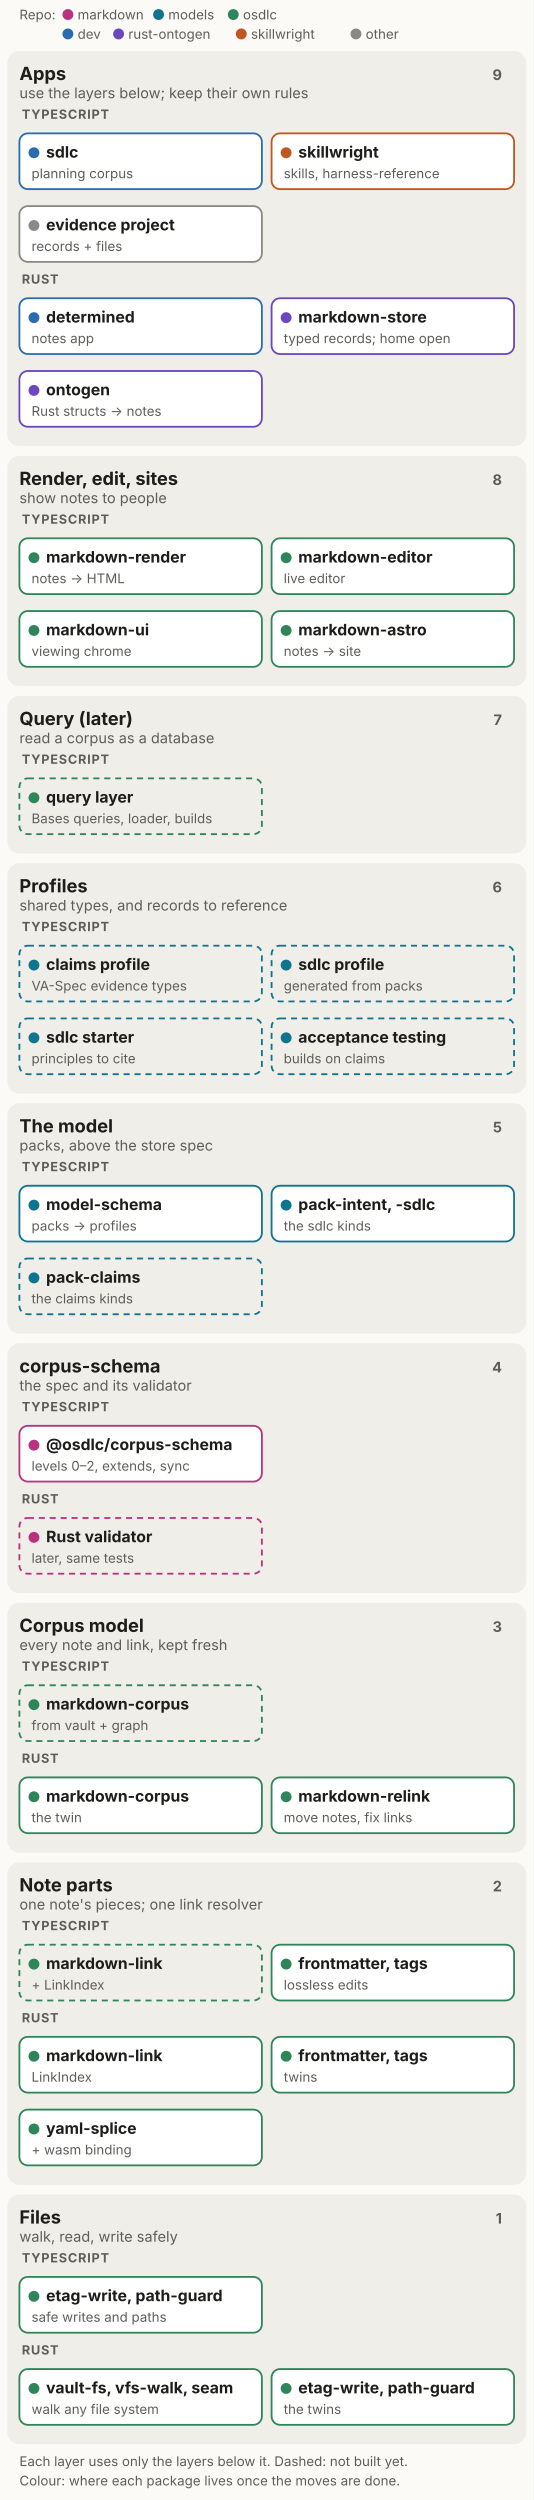
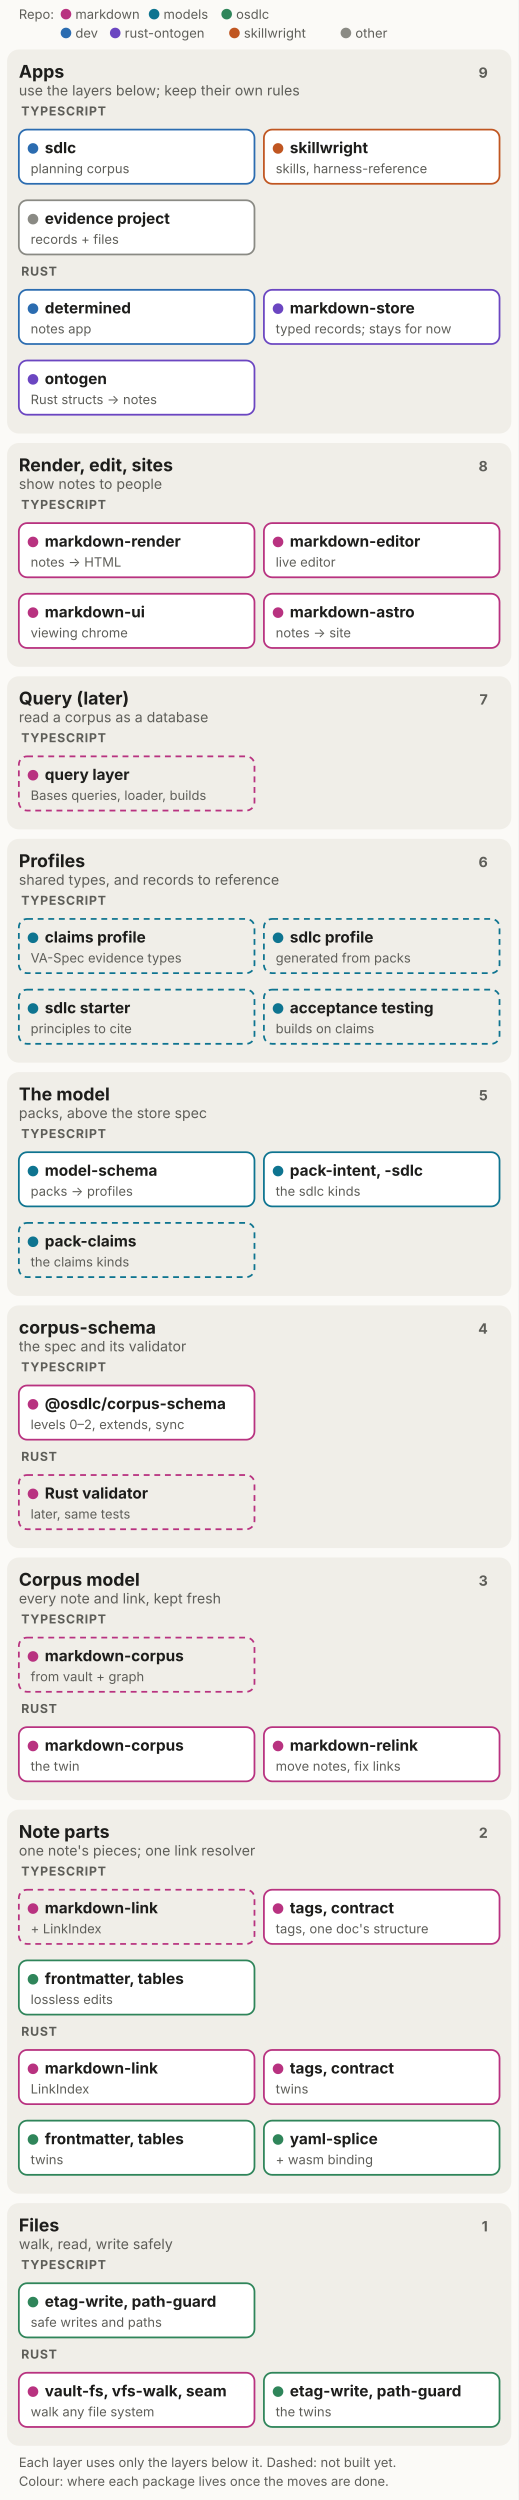
- <svg xmlns="http://www.w3.org/2000/svg" viewBox="0 0 440 2062" width="880" font-family="system-ui, -apple-system, Segoe UI, sans-serif" role="img" aria-label="The layers of the markdown ecosystem, top to bottom">
+ <svg xmlns="http://www.w3.org/2000/svg" viewBox="0 0 440 2122" width="880" font-family="system-ui, -apple-system, Segoe UI, sans-serif" role="img" aria-label="The layers of the markdown ecosystem, top to bottom">
  <style>
.bg{fill:#fbfaf7} .band{fill:#f0eee8}
.rl{font-size:15px;font-weight:650;fill:#1d1d1b} .rs{font-size:12px;fill:#5d5d58}
.lang{font-size:10.5px;font-weight:700;letter-spacing:.06em;fill:#5d5d58}
.chip rect{fill:#ffffff;stroke-width:1.5} .chip.later rect{fill:none;stroke-dasharray:5 4}
.cn{font-size:13px;font-weight:650;fill:#1d1d1b} .cs{font-size:11px;fill:#5d5d58}
.r-osdlc rect{stroke:#2f855a} .r-osdlc .dot{fill:#2f855a}
.r-md rect{stroke:#b83280} .r-md .dot{fill:#b83280}
.r-mod rect{stroke:#0e7490} .r-mod .dot{fill:#0e7490}
.r-dev rect{stroke:#2b6cb0} .r-dev .dot{fill:#2b6cb0}
.r-ont rect{stroke:#6b46c1} .r-ont .dot{fill:#6b46c1}
.r-sw rect{stroke:#c05621} .r-sw .dot{fill:#c05621}
.fb rect{fill:#fde8e8;stroke:#c53030} .fb text{font-size:10.5px;font-weight:700;fill:#c53030}
.dup{stroke:#c53030;stroke-width:1.6;stroke-dasharray:4 3}
.edge{fill:none;stroke:#5d5d58;stroke-width:1.4} .ahp{fill:#5d5d58}
.lvl rect{fill:#ffffff;stroke:#d8d5cc} .prof rect{fill:#fde7c8;stroke:#b8741a}
.refc rect{fill:#ffffff;stroke:#b8741a;stroke-width:1.5}
.tie{stroke:#b8741a;stroke-width:1.6;fill:none} .tie.ref{stroke-dasharray:4 3}
@media (prefers-color-scheme: dark) {
.bg{fill:#16161a} .band{fill:#222227}
.rl{font-size:15px;font-weight:650;fill:#ececea} .rs{font-size:12px;fill:#a3a39d}
.lang{font-size:10.5px;font-weight:700;letter-spacing:.06em;fill:#a3a39d}
.chip rect{fill:#2b2b31;stroke-width:1.5} .chip.later rect{fill:none;stroke-dasharray:5 4}
.cn{font-size:13px;font-weight:650;fill:#ececea} .cs{font-size:11px;fill:#a3a39d}
.r-osdlc rect{stroke:#68d391} .r-osdlc .dot{fill:#68d391}
.r-md rect{stroke:#f687b3} .r-md .dot{fill:#f687b3}
.r-mod rect{stroke:#22d3ee} .r-mod .dot{fill:#22d3ee}
.r-dev rect{stroke:#63b3ed} .r-dev .dot{fill:#63b3ed}
.r-ont rect{stroke:#b794f4} .r-ont .dot{fill:#b794f4}
.r-sw rect{stroke:#f6ad55} .r-sw .dot{fill:#f6ad55}
.fb rect{fill:#3b1d1d;stroke:#fc8181} .fb text{font-size:10.5px;font-weight:700;fill:#fc8181}
.dup{stroke:#fc8181;stroke-width:1.6;stroke-dasharray:4 3}
.edge{fill:none;stroke:#a3a39d;stroke-width:1.4} .ahp{fill:#a3a39d}
.lvl rect{fill:#2b2b31;stroke:#3a3a40} .prof rect{fill:#3d2f1c;stroke:#f6ad55}
.refc rect{fill:#2b2b31;stroke:#f6ad55;stroke-width:1.5}
.tie{stroke:#f6ad55;stroke-width:1.6;fill:none} .tie.ref{stroke-dasharray:4 3}
}</style>
-   <rect class="bg" width="440" height="2062" />
+   <rect class="bg" width="440" height="2122" />
  <style>
.r-ext rect{stroke:#8a8a84} .r-ext .dot{fill:#8a8a84}
.lnum{font-size:12px;font-weight:700;fill:#5d5d58}
.lvl.opt rect{stroke-dasharray:5 4}
.code rect{fill:#ffffff;stroke:#d8d5cc} .code text{font-family:ui-monospace,SFMono-Regular,Menlo,monospace;font-size:12px;fill:#1d1d1b}
@media (prefers-color-scheme: dark) {
.r-ext rect{stroke:#a0a09a} .r-ext .dot{fill:#a0a09a}
.lnum{font-size:12px;font-weight:700;fill:#a3a39d}
.lvl.opt rect{stroke-dasharray:5 4}
.code rect{fill:#2b2b31;stroke:#3a3a40} .code text{font-family:ui-monospace,SFMono-Regular,Menlo,monospace;font-size:12px;fill:#ececea}
}</style>
  <text class="cs" x="16" y="16">Repo:</text>
  <g class="chip r-md">
    <circle cx="56" cy="12" r="4.5" class="dot" />
  </g>
  <text class="cs" x="64" y="16">markdown</text>
  <g class="chip r-mod">
    <circle cx="130.8" cy="12" r="4.5" class="dot" />
  </g>
  <text class="cs" x="138.8" y="16">models</text>
  <g class="chip r-osdlc">
    <circle cx="192.4" cy="12" r="4.5" class="dot" />
  </g>
  <text class="cs" x="200.4" y="16">osdlc</text>
  <text class="cs" x="16" y="32" />
  <g class="chip r-dev">
    <circle cx="56" cy="28" r="4.5" class="dot" />
  </g>
  <text class="cs" x="64" y="32">dev</text>
  <g class="chip r-ont">
    <circle cx="97.8" cy="28" r="4.5" class="dot" />
  </g>
  <text class="cs" x="105.8" y="32">rust-ontogen</text>
  <g class="chip r-sw">
    <circle cx="199.0" cy="28" r="4.5" class="dot" />
  </g>
  <text class="cs" x="207.0" y="32">skillwright</text>
  <g class="chip r-ext">
    <circle cx="293.6" cy="28" r="4.5" class="dot" />
  </g>
  <text class="cs" x="301.6" y="32">other</text>
  <rect class="band" x="6" y="42" width="428" height="326" rx="10" />
  <text class="lnum" x="414" y="66" text-anchor="end">9</text>
  <text class="rl" x="16" y="66">Apps</text>
  <text class="rs" x="16" y="81">use the layers below; keep their own rules</text>
  <text class="lang" x="18" y="98">TYPESCRIPT</text>
  <g class="chip r-dev">
    <rect x="16" y="110" width="200" height="46" rx="7" />
    <circle cx="28" cy="126" r="4.5" class="dot" />
    <text x="38" y="130" class="cn">sdlc</text>
    <text x="26" y="147" class="cs">planning corpus</text>
  </g>
  <g class="chip r-sw">
    <rect x="224" y="110" width="200" height="46" rx="7" />
    <circle cx="236" cy="126" r="4.5" class="dot" />
    <text x="246" y="130" class="cn">skillwright</text>
    <text x="234" y="147" class="cs">skills, harness-reference</text>
  </g>
  <g class="chip r-ext">
    <rect x="16" y="170" width="200" height="46" rx="7" />
    <circle cx="28" cy="186" r="4.5" class="dot" />
    <text x="38" y="190" class="cn">evidence project</text>
    <text x="26" y="207" class="cs">records + files</text>
  </g>
  <text class="lang" x="18" y="234">RUST</text>
  <g class="chip r-dev">
    <rect x="16" y="246" width="200" height="46" rx="7" />
    <circle cx="28" cy="262" r="4.5" class="dot" />
    <text x="38" y="266" class="cn">determined</text>
    <text x="26" y="283" class="cs">notes app</text>
  </g>
  <g class="chip r-ont">
    <rect x="224" y="246" width="200" height="46" rx="7" />
    <circle cx="236" cy="262" r="4.5" class="dot" />
    <text x="246" y="266" class="cn">markdown-store</text>
-     <text x="234" y="283" class="cs">typed records; home open</text>
+     <text x="234" y="283" class="cs">typed records; stays for now</text>
  </g>
  <g class="chip r-ont">
    <rect x="16" y="306" width="200" height="46" rx="7" />
    <circle cx="28" cy="322" r="4.5" class="dot" />
    <text x="38" y="326" class="cn">ontogen</text>
    <text x="26" y="343" class="cs">Rust structs → notes</text>
  </g>
  <rect class="band" x="6" y="376" width="428" height="190" rx="10" />
  <text class="lnum" x="414" y="400" text-anchor="end">8</text>
  <text class="rl" x="16" y="400">Render, edit, sites</text>
  <text class="rs" x="16" y="415">show notes to people</text>
  <text class="lang" x="18" y="432">TYPESCRIPT</text>
-   <g class="chip r-osdlc">
+   <g class="chip r-md">
    <rect x="16" y="444" width="200" height="46" rx="7" />
    <circle cx="28" cy="460" r="4.5" class="dot" />
    <text x="38" y="464" class="cn">markdown-render</text>
    <text x="26" y="481" class="cs">notes → HTML</text>
  </g>
-   <g class="chip r-osdlc">
+   <g class="chip r-md">
    <rect x="224" y="444" width="200" height="46" rx="7" />
    <circle cx="236" cy="460" r="4.5" class="dot" />
    <text x="246" y="464" class="cn">markdown-editor</text>
    <text x="234" y="481" class="cs">live editor</text>
  </g>
-   <g class="chip r-osdlc">
+   <g class="chip r-md">
    <rect x="16" y="504" width="200" height="46" rx="7" />
    <circle cx="28" cy="520" r="4.5" class="dot" />
    <text x="38" y="524" class="cn">markdown-ui</text>
    <text x="26" y="541" class="cs">viewing chrome</text>
  </g>
-   <g class="chip r-osdlc">
+   <g class="chip r-md">
    <rect x="224" y="504" width="200" height="46" rx="7" />
    <circle cx="236" cy="520" r="4.5" class="dot" />
    <text x="246" y="524" class="cn">markdown-astro</text>
    <text x="234" y="541" class="cs">notes → site</text>
  </g>
  <rect class="band" x="6" y="574" width="428" height="130" rx="10" />
  <text class="lnum" x="414" y="598" text-anchor="end">7</text>
  <text class="rl" x="16" y="598">Query (later)</text>
  <text class="rs" x="16" y="613">read a corpus as a database</text>
  <text class="lang" x="18" y="630">TYPESCRIPT</text>
-   <g class="chip r-osdlc later">
+   <g class="chip r-md later">
    <rect x="16" y="642" width="200" height="46" rx="7" />
    <circle cx="28" cy="658" r="4.5" class="dot" />
    <text x="38" y="662" class="cn">query layer</text>
    <text x="26" y="679" class="cs">Bases queries, loader, builds</text>
  </g>
  <rect class="band" x="6" y="712" width="428" height="190" rx="10" />
  <text class="lnum" x="414" y="736" text-anchor="end">6</text>
  <text class="rl" x="16" y="736">Profiles</text>
  <text class="rs" x="16" y="751">shared types, and records to reference</text>
  <text class="lang" x="18" y="768">TYPESCRIPT</text>
  <g class="chip r-mod later">
    <rect x="16" y="780" width="200" height="46" rx="7" />
    <circle cx="28" cy="796" r="4.5" class="dot" />
    <text x="38" y="800" class="cn">claims profile</text>
    <text x="26" y="817" class="cs">VA-Spec evidence types</text>
  </g>
  <g class="chip r-mod later">
    <rect x="224" y="780" width="200" height="46" rx="7" />
    <circle cx="236" cy="796" r="4.5" class="dot" />
    <text x="246" y="800" class="cn">sdlc profile</text>
    <text x="234" y="817" class="cs">generated from packs</text>
  </g>
  <g class="chip r-mod later">
    <rect x="16" y="840" width="200" height="46" rx="7" />
    <circle cx="28" cy="856" r="4.5" class="dot" />
    <text x="38" y="860" class="cn">sdlc starter</text>
    <text x="26" y="877" class="cs">principles to cite</text>
  </g>
  <g class="chip r-mod later">
    <rect x="224" y="840" width="200" height="46" rx="7" />
    <circle cx="236" cy="856" r="4.5" class="dot" />
    <text x="246" y="860" class="cn">acceptance testing</text>
    <text x="234" y="877" class="cs">builds on claims</text>
  </g>
  <rect class="band" x="6" y="910" width="428" height="190" rx="10" />
  <text class="lnum" x="414" y="934" text-anchor="end">5</text>
  <text class="rl" x="16" y="934">The model</text>
  <text class="rs" x="16" y="949">packs, above the store spec</text>
  <text class="lang" x="18" y="966">TYPESCRIPT</text>
  <g class="chip r-mod">
    <rect x="16" y="978" width="200" height="46" rx="7" />
    <circle cx="28" cy="994" r="4.5" class="dot" />
    <text x="38" y="998" class="cn">model-schema</text>
    <text x="26" y="1015" class="cs">packs → profiles</text>
  </g>
  <g class="chip r-mod">
    <rect x="224" y="978" width="200" height="46" rx="7" />
    <circle cx="236" cy="994" r="4.5" class="dot" />
    <text x="246" y="998" class="cn">pack-intent, -sdlc</text>
    <text x="234" y="1015" class="cs">the sdlc kinds</text>
  </g>
  <g class="chip r-mod later">
    <rect x="16" y="1038" width="200" height="46" rx="7" />
    <circle cx="28" cy="1054" r="4.5" class="dot" />
    <text x="38" y="1058" class="cn">pack-claims</text>
    <text x="26" y="1075" class="cs">the claims kinds</text>
  </g>
  <rect class="band" x="6" y="1108" width="428" height="206" rx="10" />
  <text class="lnum" x="414" y="1132" text-anchor="end">4</text>
  <text class="rl" x="16" y="1132">corpus-schema</text>
  <text class="rs" x="16" y="1147">the spec and its validator</text>
  <text class="lang" x="18" y="1164">TYPESCRIPT</text>
  <g class="chip r-md">
    <rect x="16" y="1176" width="200" height="46" rx="7" />
    <circle cx="28" cy="1192" r="4.5" class="dot" />
    <text x="38" y="1196" class="cn">@osdlc/corpus-schema</text>
    <text x="26" y="1213" class="cs">levels 0–2, extends, sync</text>
  </g>
  <text class="lang" x="18" y="1240">RUST</text>
  <g class="chip r-md later">
    <rect x="16" y="1252" width="200" height="46" rx="7" />
    <circle cx="28" cy="1268" r="4.5" class="dot" />
    <text x="38" y="1272" class="cn">Rust validator</text>
    <text x="26" y="1289" class="cs">later, same tests</text>
  </g>
  <rect class="band" x="6" y="1322" width="428" height="206" rx="10" />
  <text class="lnum" x="414" y="1346" text-anchor="end">3</text>
  <text class="rl" x="16" y="1346">Corpus model</text>
  <text class="rs" x="16" y="1361">every note and link, kept fresh</text>
  <text class="lang" x="18" y="1378">TYPESCRIPT</text>
-   <g class="chip r-osdlc later">
+   <g class="chip r-md later">
    <rect x="16" y="1390" width="200" height="46" rx="7" />
    <circle cx="28" cy="1406" r="4.5" class="dot" />
    <text x="38" y="1410" class="cn">markdown-corpus</text>
    <text x="26" y="1427" class="cs">from vault + graph</text>
  </g>
  <text class="lang" x="18" y="1454">RUST</text>
-   <g class="chip r-osdlc">
+   <g class="chip r-md">
    <rect x="16" y="1466" width="200" height="46" rx="7" />
    <circle cx="28" cy="1482" r="4.5" class="dot" />
    <text x="38" y="1486" class="cn">markdown-corpus</text>
    <text x="26" y="1503" class="cs">the twin</text>
  </g>
-   <g class="chip r-osdlc">
+   <g class="chip r-md">
    <rect x="224" y="1466" width="200" height="46" rx="7" />
    <circle cx="236" cy="1482" r="4.5" class="dot" />
    <text x="246" y="1486" class="cn">markdown-relink</text>
    <text x="234" y="1503" class="cs">move notes, fix links</text>
  </g>
-   <rect class="band" x="6" y="1536" width="428" height="266" rx="10" />
+   <rect class="band" x="6" y="1536" width="428" height="326" rx="10" />
  <text class="lnum" x="414" y="1560" text-anchor="end">2</text>
  <text class="rl" x="16" y="1560">Note parts</text>
  <text class="rs" x="16" y="1575">one note's pieces; one link resolver</text>
  <text class="lang" x="18" y="1592">TYPESCRIPT</text>
-   <g class="chip r-osdlc later">
+   <g class="chip r-md later">
    <rect x="16" y="1604" width="200" height="46" rx="7" />
    <circle cx="28" cy="1620" r="4.5" class="dot" />
    <text x="38" y="1624" class="cn">markdown-link</text>
    <text x="26" y="1641" class="cs">+ LinkIndex</text>
  </g>
-   <g class="chip r-osdlc">
+   <g class="chip r-md">
    <rect x="224" y="1604" width="200" height="46" rx="7" />
    <circle cx="236" cy="1620" r="4.5" class="dot" />
-     <text x="246" y="1624" class="cn">frontmatter, tags</text>
-     <text x="234" y="1641" class="cs">lossless edits</text>
-   </g>
-   <text class="lang" x="18" y="1668">RUST</text>
-   <g class="chip r-osdlc">
-     <rect x="16" y="1680" width="200" height="46" rx="7" />
-     <circle cx="28" cy="1696" r="4.5" class="dot" />
-     <text x="38" y="1700" class="cn">markdown-link</text>
-     <text x="26" y="1717" class="cs">LinkIndex</text>
-   </g>
-   <g class="chip r-osdlc">
-     <rect x="224" y="1680" width="200" height="46" rx="7" />
-     <circle cx="236" cy="1696" r="4.5" class="dot" />
-     <text x="246" y="1700" class="cn">frontmatter, tags</text>
-     <text x="234" y="1717" class="cs">twins</text>
-   </g>
-   <g class="chip r-osdlc">
+     <text x="246" y="1624" class="cn">tags, contract</text>
+     <text x="234" y="1641" class="cs">tags, one doc's structure</text>
+   </g>
+   <g class="chip r-osdlc">
+     <rect x="16" y="1664" width="200" height="46" rx="7" />
+     <circle cx="28" cy="1680" r="4.5" class="dot" />
+     <text x="38" y="1684" class="cn">frontmatter, tables</text>
+     <text x="26" y="1701" class="cs">lossless edits</text>
+   </g>
+   <text class="lang" x="18" y="1728">RUST</text>
+   <g class="chip r-md">
    <rect x="16" y="1740" width="200" height="46" rx="7" />
    <circle cx="28" cy="1756" r="4.5" class="dot" />
-     <text x="38" y="1760" class="cn">yaml-splice</text>
-     <text x="26" y="1777" class="cs">+ wasm binding</text>
-   </g>
-   <rect class="band" x="6" y="1810" width="428" height="206" rx="10" />
-   <text class="lnum" x="414" y="1834" text-anchor="end">1</text>
-   <text class="rl" x="16" y="1834">Files</text>
-   <text class="rs" x="16" y="1849">walk, read, write safely</text>
-   <text class="lang" x="18" y="1866">TYPESCRIPT</text>
-   <g class="chip r-osdlc">
-     <rect x="16" y="1878" width="200" height="46" rx="7" />
-     <circle cx="28" cy="1894" r="4.5" class="dot" />
-     <text x="38" y="1898" class="cn">etag-write, path-guard</text>
-     <text x="26" y="1915" class="cs">safe writes and paths</text>
-   </g>
-   <text class="lang" x="18" y="1942">RUST</text>
-   <g class="chip r-osdlc">
-     <rect x="16" y="1954" width="200" height="46" rx="7" />
-     <circle cx="28" cy="1970" r="4.5" class="dot" />
-     <text x="38" y="1974" class="cn">vault-fs, vfs-walk, seam</text>
-     <text x="26" y="1991" class="cs">walk any file system</text>
-   </g>
-   <g class="chip r-osdlc">
-     <rect x="224" y="1954" width="200" height="46" rx="7" />
-     <circle cx="236" cy="1970" r="4.5" class="dot" />
-     <text x="246" y="1974" class="cn">etag-write, path-guard</text>
-     <text x="234" y="1991" class="cs">the twins</text>
-   </g>
-   <text class="cs" x="16" y="2034">Each layer uses only the layers below it. Dashed: not built yet.</text>
-   <text class="cs" x="16" y="2050">Colour: where each package lives once the moves are done.</text>
+     <text x="38" y="1760" class="cn">markdown-link</text>
+     <text x="26" y="1777" class="cs">LinkIndex</text>
+   </g>
+   <g class="chip r-md">
+     <rect x="224" y="1740" width="200" height="46" rx="7" />
+     <circle cx="236" cy="1756" r="4.5" class="dot" />
+     <text x="246" y="1760" class="cn">tags, contract</text>
+     <text x="234" y="1777" class="cs">twins</text>
+   </g>
+   <g class="chip r-osdlc">
+     <rect x="16" y="1800" width="200" height="46" rx="7" />
+     <circle cx="28" cy="1816" r="4.5" class="dot" />
+     <text x="38" y="1820" class="cn">frontmatter, tables</text>
+     <text x="26" y="1837" class="cs">twins</text>
+   </g>
+   <g class="chip r-osdlc">
+     <rect x="224" y="1800" width="200" height="46" rx="7" />
+     <circle cx="236" cy="1816" r="4.5" class="dot" />
+     <text x="246" y="1820" class="cn">yaml-splice</text>
+     <text x="234" y="1837" class="cs">+ wasm binding</text>
+   </g>
+   <rect class="band" x="6" y="1870" width="428" height="206" rx="10" />
+   <text class="lnum" x="414" y="1894" text-anchor="end">1</text>
+   <text class="rl" x="16" y="1894">Files</text>
+   <text class="rs" x="16" y="1909">walk, read, write safely</text>
+   <text class="lang" x="18" y="1926">TYPESCRIPT</text>
+   <g class="chip r-osdlc">
+     <rect x="16" y="1938" width="200" height="46" rx="7" />
+     <circle cx="28" cy="1954" r="4.5" class="dot" />
+     <text x="38" y="1958" class="cn">etag-write, path-guard</text>
+     <text x="26" y="1975" class="cs">safe writes and paths</text>
+   </g>
+   <text class="lang" x="18" y="2002">RUST</text>
+   <g class="chip r-md">
+     <rect x="16" y="2014" width="200" height="46" rx="7" />
+     <circle cx="28" cy="2030" r="4.5" class="dot" />
+     <text x="38" y="2034" class="cn">vault-fs, vfs-walk, seam</text>
+     <text x="26" y="2051" class="cs">walk any file system</text>
+   </g>
+   <g class="chip r-osdlc">
+     <rect x="224" y="2014" width="200" height="46" rx="7" />
+     <circle cx="236" cy="2030" r="4.5" class="dot" />
+     <text x="246" y="2034" class="cn">etag-write, path-guard</text>
+     <text x="234" y="2051" class="cs">the twins</text>
+   </g>
+   <text class="cs" x="16" y="2094">Each layer uses only the layers below it. Dashed: not built yet.</text>
+   <text class="cs" x="16" y="2110">Colour: where each package lives once the moves are done.</text>
</svg>
